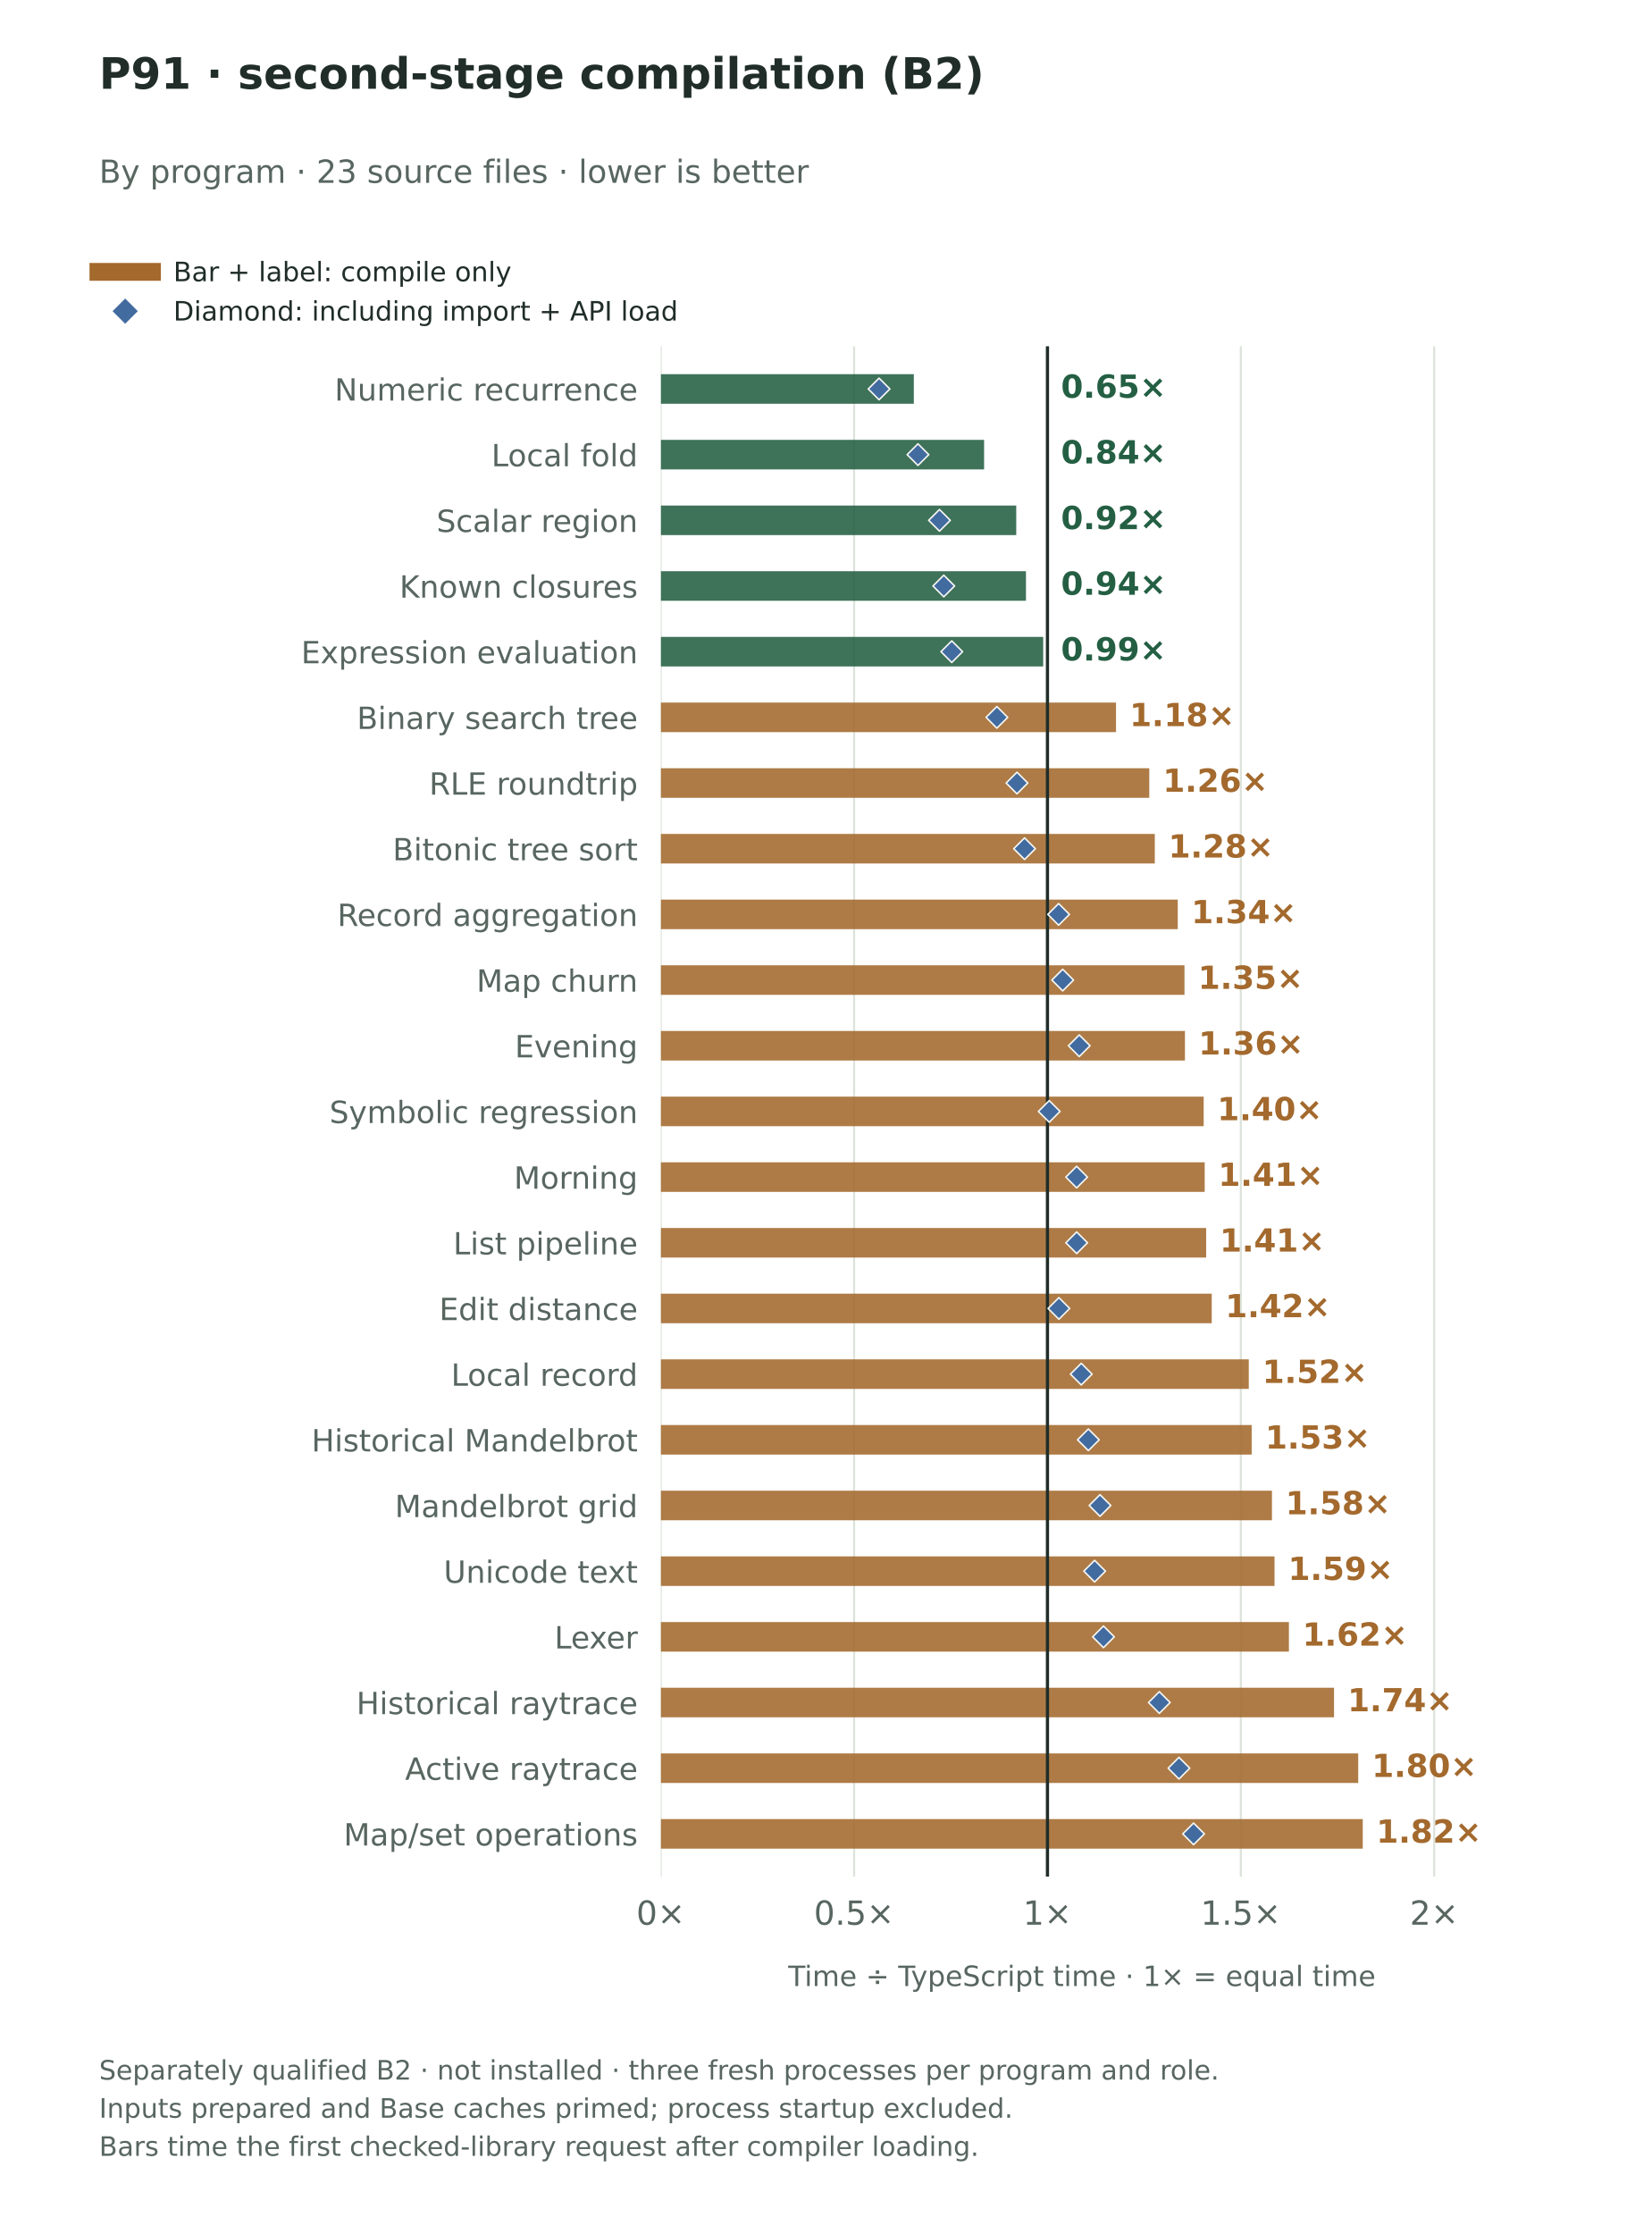
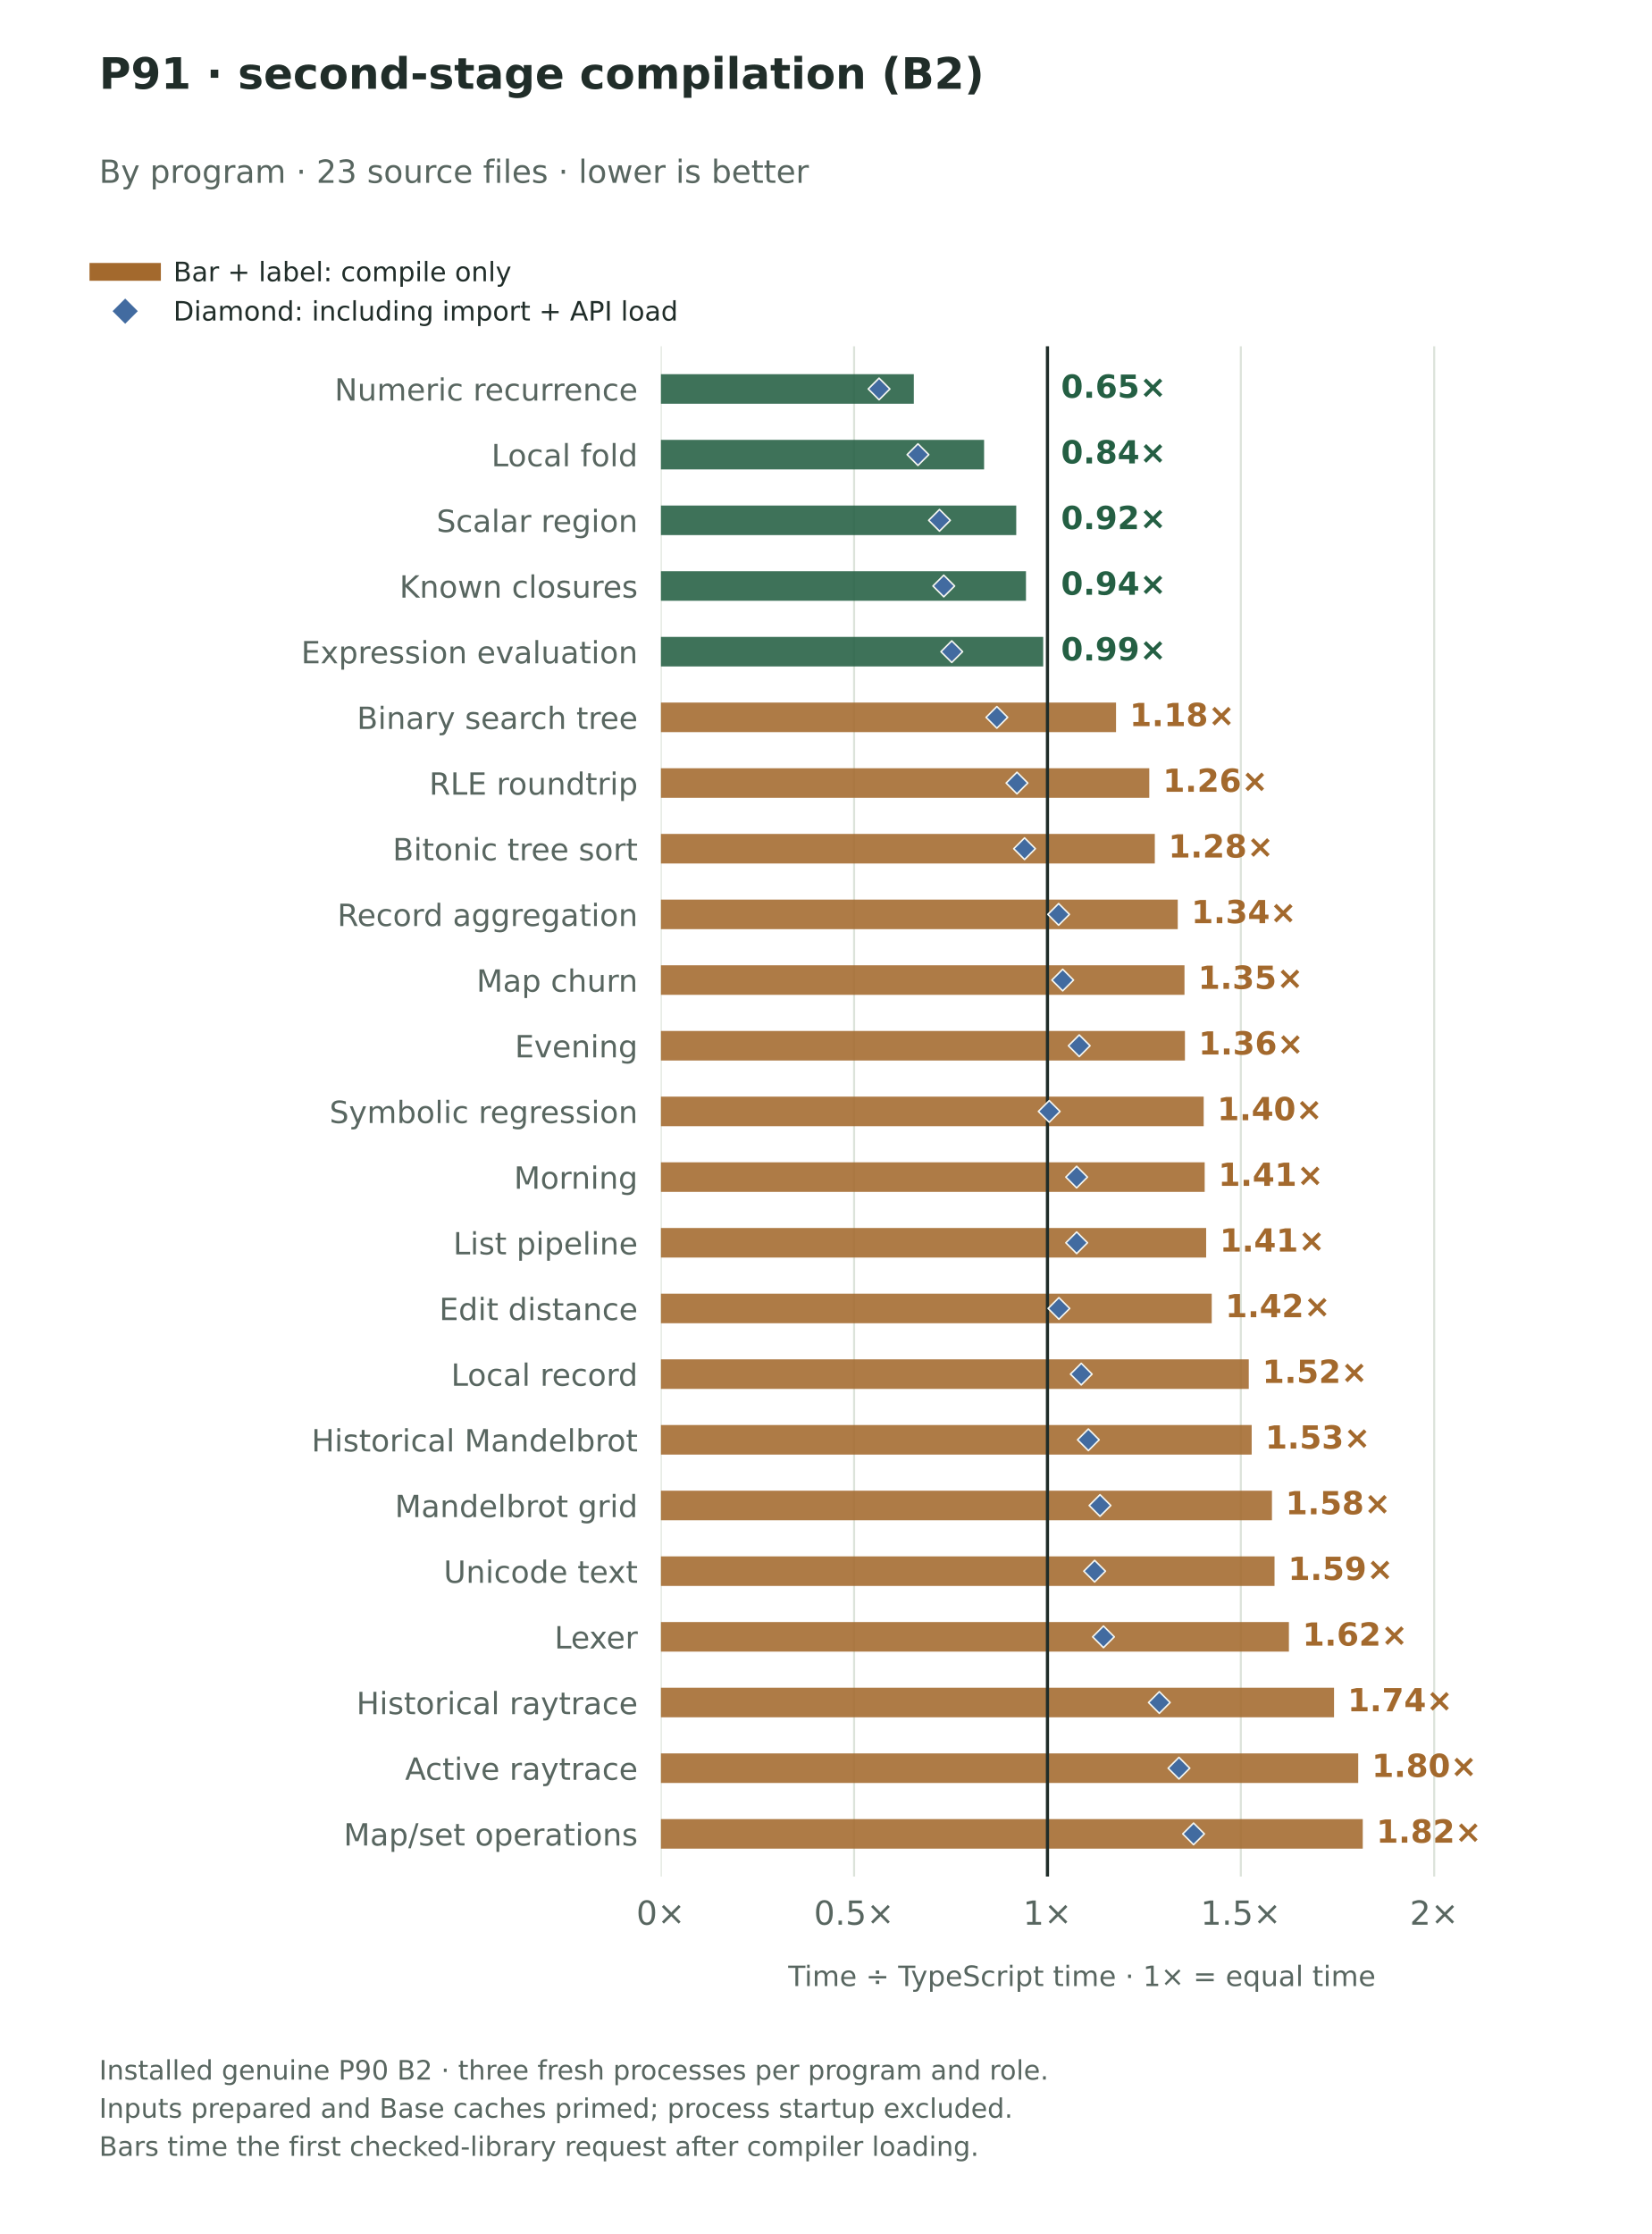
<svg xmlns="http://www.w3.org/2000/svg" xmlns:xlink="http://www.w3.org/1999/xlink" width="648pt" height="876.24pt" viewBox="0 0 648 876.24" version="1.1">
  <defs>
    <style type="text/css">*{stroke-linejoin: round; stroke-linecap: butt}</style>
  </defs>
  <g id="figure_1">
    <g id="patch_1">
      <path d="M 0 876.24  L 648 876.24  L 648 0  L 0 0  L 0 876.24  z " style="fill: none" />
    </g>
    <g id="axes_1">
      <g id="patch_2">
        <path d="M 259.2 736.042  L 589.68 736.042  L 589.68 135.817  L 259.2 135.817  L 259.2 736.042  z " style="fill: none" />
      </g>
      <g id="matplotlib.axis_1">
        <g id="xtick_1">
          <g id="line2d_1">
            <path d="M 259.2 736.042  L 259.2 135.817  " clip-path="url(#p5356287017)" style="fill: none; stroke: #dce3da; stroke-width: 0.8; stroke-linecap: square" />
          </g>
          <g id="line2d_2" />
          <g id="text_1">
            <text style="fill: #586660; font: 13px 'DejaVu Sans'; text-anchor: middle" x="259.2" y="754.92" transform="rotate(-0 259.2 754.9196)">0×</text>
          </g>
        </g>
        <g id="xtick_2">
          <g id="line2d_3">
            <path d="M 335.056 736.042  L 335.056 135.817  " clip-path="url(#p5356287017)" style="fill: none; stroke: #dce3da; stroke-width: 0.8; stroke-linecap: square" />
          </g>
          <g id="line2d_4" />
          <g id="text_2">
            <text style="fill: #586660; font: 13px 'DejaVu Sans'; text-anchor: middle" x="335.056" y="754.92" transform="rotate(-0 335.0559 754.9196)">0.5×</text>
          </g>
        </g>
        <g id="xtick_3">
          <g id="line2d_5">
            <path d="M 410.912 736.042  L 410.912 135.817  " clip-path="url(#p5356287017)" style="fill: none; stroke: #dce3da; stroke-width: 0.8; stroke-linecap: square" />
          </g>
          <g id="line2d_6" />
          <g id="text_3">
            <text style="fill: #586660; font: 13px 'DejaVu Sans'; text-anchor: middle" x="410.912" y="754.92" transform="rotate(-0 410.9117 754.9196)">1×</text>
          </g>
        </g>
        <g id="xtick_4">
          <g id="line2d_7">
            <path d="M 486.768 736.042  L 486.768 135.817  " clip-path="url(#p5356287017)" style="fill: none; stroke: #dce3da; stroke-width: 0.8; stroke-linecap: square" />
          </g>
          <g id="line2d_8" />
          <g id="text_4">
            <text style="fill: #586660; font: 13px 'DejaVu Sans'; text-anchor: middle" x="486.768" y="754.92" transform="rotate(-0 486.7676 754.9196)">1.5×</text>
          </g>
        </g>
        <g id="xtick_5">
          <g id="line2d_9">
            <path d="M 562.623 736.042  L 562.623 135.817  " clip-path="url(#p5356287017)" style="fill: none; stroke: #dce3da; stroke-width: 0.8; stroke-linecap: square" />
          </g>
          <g id="line2d_10" />
          <g id="text_5">
            <text style="fill: #586660; font: 13px 'DejaVu Sans'; text-anchor: middle" x="562.623" y="754.92" transform="rotate(-0 562.6235 754.9196)">2×</text>
          </g>
        </g>
        <g id="text_6">
          <text style="fill: #586660; font: 11px 'DejaVu Sans'; text-anchor: middle" x="424.44" y="778.981" transform="rotate(-0 424.44 778.9814)">Time ÷ TypeScript time · 1× = equal time</text>
        </g>
      </g>
      <g id="matplotlib.axis_2">
        <g id="ytick_1">
          <g id="line2d_11" />
          <g id="text_7">
            <text style="fill: #586660; font: 12px 'DejaVu Sans'; text-anchor: end" x="250.2" y="157.121" transform="rotate(-0 250.2 157.1207)">Numeric recurrence</text>
          </g>
        </g>
        <g id="ytick_2">
          <g id="line2d_12" />
          <g id="text_8">
            <text style="fill: #586660; font: 12px 'DejaVu Sans'; text-anchor: end" x="250.2" y="182.881" transform="rotate(-0 250.2 182.8814)">Local fold</text>
          </g>
        </g>
        <g id="ytick_3">
          <g id="line2d_13" />
          <g id="text_9">
            <text style="fill: #586660; font: 12px 'DejaVu Sans'; text-anchor: end" x="250.2" y="208.642" transform="rotate(-0 250.2 208.6421)">Scalar region</text>
          </g>
        </g>
        <g id="ytick_4">
          <g id="line2d_14" />
          <g id="text_10">
            <text style="fill: #586660; font: 12px 'DejaVu Sans'; text-anchor: end" x="250.2" y="234.403" transform="rotate(-0 250.2 234.4028)">Known closures</text>
          </g>
        </g>
        <g id="ytick_5">
          <g id="line2d_15" />
          <g id="text_11">
            <text style="fill: #586660; font: 12px 'DejaVu Sans'; text-anchor: end" x="250.2" y="260.164" transform="rotate(-0 250.2 260.1635)">Expression evaluation</text>
          </g>
        </g>
        <g id="ytick_6">
          <g id="line2d_16" />
          <g id="text_12">
            <text style="fill: #586660; font: 12px 'DejaVu Sans'; text-anchor: end" x="250.2" y="285.924" transform="rotate(-0 250.2 285.9242)">Binary search tree</text>
          </g>
        </g>
        <g id="ytick_7">
          <g id="line2d_17" />
          <g id="text_13">
            <text style="fill: #586660; font: 12px 'DejaVu Sans'; text-anchor: end" x="250.2" y="311.685" transform="rotate(-0 250.2 311.6849)">RLE roundtrip</text>
          </g>
        </g>
        <g id="ytick_8">
          <g id="line2d_18" />
          <g id="text_14">
            <text style="fill: #586660; font: 12px 'DejaVu Sans'; text-anchor: end" x="250.2" y="337.446" transform="rotate(-0 250.2 337.4456)">Bitonic tree sort</text>
          </g>
        </g>
        <g id="ytick_9">
          <g id="line2d_19" />
          <g id="text_15">
            <text style="fill: #586660; font: 12px 'DejaVu Sans'; text-anchor: end" x="250.2" y="363.206" transform="rotate(-0 250.2 363.2064)">Record aggregation</text>
          </g>
        </g>
        <g id="ytick_10">
          <g id="line2d_20" />
          <g id="text_16">
            <text style="fill: #586660; font: 12px 'DejaVu Sans'; text-anchor: end" x="250.2" y="388.967" transform="rotate(-0 250.2 388.9671)">Map churn</text>
          </g>
        </g>
        <g id="ytick_11">
          <g id="line2d_21" />
          <g id="text_17">
            <text style="fill: #586660; font: 12px 'DejaVu Sans'; text-anchor: end" x="250.2" y="414.728" transform="rotate(-0 250.2 414.7278)">Evening</text>
          </g>
        </g>
        <g id="ytick_12">
          <g id="line2d_22" />
          <g id="text_18">
            <text style="fill: #586660; font: 12px 'DejaVu Sans'; text-anchor: end" x="250.2" y="440.488" transform="rotate(-0 250.2 440.4885)">Symbolic regression</text>
          </g>
        </g>
        <g id="ytick_13">
          <g id="line2d_23" />
          <g id="text_19">
            <text style="fill: #586660; font: 12px 'DejaVu Sans'; text-anchor: end" x="250.2" y="466.249" transform="rotate(-0 250.2 466.2492)">Morning</text>
          </g>
        </g>
        <g id="ytick_14">
          <g id="line2d_24" />
          <g id="text_20">
            <text style="fill: #586660; font: 12px 'DejaVu Sans'; text-anchor: end" x="250.2" y="492.01" transform="rotate(-0 250.2 492.0099)">List pipeline</text>
          </g>
        </g>
        <g id="ytick_15">
          <g id="line2d_25" />
          <g id="text_21">
            <text style="fill: #586660; font: 12px 'DejaVu Sans'; text-anchor: end" x="250.2" y="517.771" transform="rotate(-0 250.2 517.7706)">Edit distance</text>
          </g>
        </g>
        <g id="ytick_16">
          <g id="line2d_26" />
          <g id="text_22">
            <text style="fill: #586660; font: 12px 'DejaVu Sans'; text-anchor: end" x="250.2" y="543.531" transform="rotate(-0 250.2 543.5313)">Local record</text>
          </g>
        </g>
        <g id="ytick_17">
          <g id="line2d_27" />
          <g id="text_23">
            <text style="fill: #586660; font: 12px 'DejaVu Sans'; text-anchor: end" x="250.2" y="569.292" transform="rotate(-0 250.2 569.292)">Historical Mandelbrot</text>
          </g>
        </g>
        <g id="ytick_18">
          <g id="line2d_28" />
          <g id="text_24">
            <text style="fill: #586660; font: 12px 'DejaVu Sans'; text-anchor: end" x="250.2" y="595.053" transform="rotate(-0 250.2 595.0527)">Mandelbrot grid</text>
          </g>
        </g>
        <g id="ytick_19">
          <g id="line2d_29" />
          <g id="text_25">
            <text style="fill: #586660; font: 12px 'DejaVu Sans'; text-anchor: end" x="250.2" y="620.813" transform="rotate(-0 250.2 620.8134)">Unicode text</text>
          </g>
        </g>
        <g id="ytick_20">
          <g id="line2d_30" />
          <g id="text_26">
            <text style="fill: #586660; font: 12px 'DejaVu Sans'; text-anchor: end" x="250.2" y="646.574" transform="rotate(-0 250.2 646.5741)">Lexer</text>
          </g>
        </g>
        <g id="ytick_21">
          <g id="line2d_31" />
          <g id="text_27">
            <text style="fill: #586660; font: 12px 'DejaVu Sans'; text-anchor: end" x="250.2" y="672.335" transform="rotate(-0 250.2 672.3348)">Historical raytrace</text>
          </g>
        </g>
        <g id="ytick_22">
          <g id="line2d_32" />
          <g id="text_28">
            <text style="fill: #586660; font: 12px 'DejaVu Sans'; text-anchor: end" x="250.2" y="698.096" transform="rotate(-0 250.2 698.0955)">Active raytrace</text>
          </g>
        </g>
        <g id="ytick_23">
          <g id="line2d_33" />
          <g id="text_29">
            <text style="fill: #586660; font: 12px 'DejaVu Sans'; text-anchor: end" x="250.2" y="723.856" transform="rotate(-0 250.2 723.8562)">Map/set operations</text>
          </g>
        </g>
      </g>
      <g id="patch_3">
        <path d="M 259.2 146.765  L 358.485 146.765  L 358.485 158.358  L 259.2 158.358  z " clip-path="url(#p5356287017)" style="fill: #245f43; opacity: 0.88" />
      </g>
      <g id="patch_4">
        <path d="M 259.2 172.526  L 386.049 172.526  L 386.049 184.119  L 259.2 184.119  z " clip-path="url(#p5356287017)" style="fill: #245f43; opacity: 0.88" />
      </g>
      <g id="patch_5">
        <path d="M 259.2 198.287  L 398.665 198.287  L 398.665 209.879  L 259.2 209.879  z " clip-path="url(#p5356287017)" style="fill: #245f43; opacity: 0.88" />
      </g>
      <g id="patch_6">
        <path d="M 259.2 224.048  L 402.481 224.048  L 402.481 235.64  L 259.2 235.64  z " clip-path="url(#p5356287017)" style="fill: #245f43; opacity: 0.88" />
      </g>
      <g id="patch_7">
        <path d="M 259.2 249.808  L 409.24 249.808  L 409.24 261.401  L 259.2 261.401  z " clip-path="url(#p5356287017)" style="fill: #245f43; opacity: 0.88" />
      </g>
      <g id="patch_8">
        <path d="M 259.2 275.569  L 437.809 275.569  L 437.809 287.161  L 259.2 287.161  z " clip-path="url(#p5356287017)" style="fill: #a3692d; opacity: 0.88" />
      </g>
      <g id="patch_9">
        <path d="M 259.2 301.33  L 450.856 301.33  L 450.856 312.922  L 259.2 312.922  z " clip-path="url(#p5356287017)" style="fill: #a3692d; opacity: 0.88" />
      </g>
      <g id="patch_10">
        <path d="M 259.2 327.09  L 453.022 327.09  L 453.022 338.683  L 259.2 338.683  z " clip-path="url(#p5356287017)" style="fill: #a3692d; opacity: 0.88" />
      </g>
      <g id="patch_11">
        <path d="M 259.2 352.851  L 462.024 352.851  L 462.024 364.443  L 259.2 364.443  z " clip-path="url(#p5356287017)" style="fill: #a3692d; opacity: 0.88" />
      </g>
      <g id="patch_12">
        <path d="M 259.2 378.612  L 464.664 378.612  L 464.664 390.204  L 259.2 390.204  z " clip-path="url(#p5356287017)" style="fill: #a3692d; opacity: 0.88" />
      </g>
      <g id="patch_13">
        <path d="M 259.2 404.373  L 464.84 404.373  L 464.84 415.965  L 259.2 415.965  z " clip-path="url(#p5356287017)" style="fill: #a3692d; opacity: 0.88" />
      </g>
      <g id="patch_14">
        <path d="M 259.2 430.133  L 472.193 430.133  L 472.193 441.726  L 259.2 441.726  z " clip-path="url(#p5356287017)" style="fill: #a3692d; opacity: 0.88" />
      </g>
      <g id="patch_15">
        <path d="M 259.2 455.894  L 472.588 455.894  L 472.588 467.486  L 259.2 467.486  z " clip-path="url(#p5356287017)" style="fill: #a3692d; opacity: 0.88" />
      </g>
      <g id="patch_16">
        <path d="M 259.2 481.655  L 473.161 481.655  L 473.161 493.247  L 259.2 493.247  z " clip-path="url(#p5356287017)" style="fill: #a3692d; opacity: 0.88" />
      </g>
      <g id="patch_17">
        <path d="M 259.2 507.415  L 475.355 507.415  L 475.355 519.008  L 259.2 519.008  z " clip-path="url(#p5356287017)" style="fill: #a3692d; opacity: 0.88" />
      </g>
      <g id="patch_18">
        <path d="M 259.2 533.176  L 489.886 533.176  L 489.886 544.768  L 259.2 544.768  z " clip-path="url(#p5356287017)" style="fill: #a3692d; opacity: 0.88" />
      </g>
      <g id="patch_19">
        <path d="M 259.2 558.937  L 491.023 558.937  L 491.023 570.529  L 259.2 570.529  z " clip-path="url(#p5356287017)" style="fill: #a3692d; opacity: 0.88" />
      </g>
      <g id="patch_20">
        <path d="M 259.2 584.697  L 498.978 584.697  L 498.978 596.29  L 259.2 596.29  z " clip-path="url(#p5356287017)" style="fill: #a3692d; opacity: 0.88" />
      </g>
      <g id="patch_21">
        <path d="M 259.2 610.458  L 499.984 610.458  L 499.984 622.05  L 259.2 622.05  z " clip-path="url(#p5356287017)" style="fill: #a3692d; opacity: 0.88" />
      </g>
      <g id="patch_22">
        <path d="M 259.2 636.219  L 505.627 636.219  L 505.627 647.811  L 259.2 647.811  z " clip-path="url(#p5356287017)" style="fill: #a3692d; opacity: 0.88" />
      </g>
      <g id="patch_23">
        <path d="M 259.2 661.98  L 523.33 661.98  L 523.33 673.572  L 259.2 673.572  z " clip-path="url(#p5356287017)" style="fill: #a3692d; opacity: 0.88" />
      </g>
      <g id="patch_24">
        <path d="M 259.2 687.74  L 532.823 687.74  L 532.823 699.333  L 259.2 699.333  z " clip-path="url(#p5356287017)" style="fill: #a3692d; opacity: 0.88" />
      </g>
      <g id="patch_25">
        <path d="M 259.2 713.501  L 534.6 713.501  L 534.6 725.093  L 259.2 725.093  z " clip-path="url(#p5356287017)" style="fill: #a3692d; opacity: 0.88" />
      </g>
      <g id="line2d_34">
        <path d="M 410.912 736.042  L 410.912 135.817  " clip-path="url(#p5356287017)" style="fill: none; stroke: #202d29; stroke-width: 1.25; stroke-linecap: square" />
      </g>
      <g id="text_30">
        <text style="fill: #245f43; font: 700 12.5px 'DejaVu Sans'; text-anchor: start" x="416.222" y="156.011" transform="rotate(-0 416.2217 156.0109)">0.65×</text>
      </g>
      <g id="text_31">
        <text style="fill: #245f43; font: 700 12.5px 'DejaVu Sans'; text-anchor: start" x="416.222" y="181.772" transform="rotate(-0 416.2217 181.7716)">0.84×</text>
      </g>
      <g id="text_32">
        <text style="fill: #245f43; font: 700 12.5px 'DejaVu Sans'; text-anchor: start" x="416.222" y="207.532" transform="rotate(-0 416.2217 207.5323)">0.92×</text>
      </g>
      <g id="text_33">
        <text style="fill: #245f43; font: 700 12.5px 'DejaVu Sans'; text-anchor: start" x="416.222" y="233.293" transform="rotate(-0 416.2217 233.293)">0.94×</text>
      </g>
      <g id="text_34">
        <text style="fill: #245f43; font: 700 12.5px 'DejaVu Sans'; text-anchor: start" x="416.222" y="259.054" transform="rotate(-0 416.2217 259.0537)">0.99×</text>
      </g>
      <g id="text_35">
        <text style="fill: #a3692d; font: 700 12.5px 'DejaVu Sans'; text-anchor: start" x="443.119" y="284.814" transform="rotate(-0 443.119 284.8144)">1.18×</text>
      </g>
      <g id="text_36">
        <text style="fill: #a3692d; font: 700 12.5px 'DejaVu Sans'; text-anchor: start" x="456.166" y="310.575" transform="rotate(-0 456.1658 310.5751)">1.26×</text>
      </g>
      <g id="text_37">
        <text style="fill: #a3692d; font: 700 12.5px 'DejaVu Sans'; text-anchor: start" x="458.332" y="336.336" transform="rotate(-0 458.3317 336.3358)">1.28×</text>
      </g>
      <g id="text_38">
        <text style="fill: #a3692d; font: 700 12.5px 'DejaVu Sans'; text-anchor: start" x="467.333" y="362.097" transform="rotate(-0 467.3334 362.0965)">1.34×</text>
      </g>
      <g id="text_39">
        <text style="fill: #a3692d; font: 700 12.5px 'DejaVu Sans'; text-anchor: start" x="469.974" y="387.857" transform="rotate(-0 469.974 387.8572)">1.35×</text>
      </g>
      <g id="text_40">
        <text style="fill: #a3692d; font: 700 12.5px 'DejaVu Sans'; text-anchor: start" x="470.15" y="413.618" transform="rotate(-0 470.1504 413.6179)">1.36×</text>
      </g>
      <g id="text_41">
        <text style="fill: #a3692d; font: 700 12.5px 'DejaVu Sans'; text-anchor: start" x="477.503" y="439.379" transform="rotate(-0 477.5033 439.3786)">1.40×</text>
      </g>
      <g id="text_42">
        <text style="fill: #a3692d; font: 700 12.5px 'DejaVu Sans'; text-anchor: start" x="477.897" y="465.139" transform="rotate(-0 477.8975 465.1393)">1.41×</text>
      </g>
      <g id="text_43">
        <text style="fill: #a3692d; font: 700 12.5px 'DejaVu Sans'; text-anchor: start" x="478.471" y="490.9" transform="rotate(-0 478.4709 490.9)">1.41×</text>
      </g>
      <g id="text_44">
        <text style="fill: #a3692d; font: 700 12.5px 'DejaVu Sans'; text-anchor: start" x="480.665" y="516.661" transform="rotate(-0 480.6649 516.6607)">1.42×</text>
      </g>
      <g id="text_45">
        <text style="fill: #a3692d; font: 700 12.5px 'DejaVu Sans'; text-anchor: start" x="495.196" y="542.421" transform="rotate(-0 495.1958 542.4214)">1.52×</text>
      </g>
      <g id="text_46">
        <text style="fill: #a3692d; font: 700 12.5px 'DejaVu Sans'; text-anchor: start" x="496.333" y="568.182" transform="rotate(-0 496.3334 568.1821)">1.53×</text>
      </g>
      <g id="text_47">
        <text style="fill: #a3692d; font: 700 12.5px 'DejaVu Sans'; text-anchor: start" x="504.288" y="593.943" transform="rotate(-0 504.288 593.9428)">1.58×</text>
      </g>
      <g id="text_48">
        <text style="fill: #a3692d; font: 700 12.5px 'DejaVu Sans'; text-anchor: start" x="505.294" y="619.704" transform="rotate(-0 505.2936 619.7035)">1.59×</text>
      </g>
      <g id="text_49">
        <text style="fill: #a3692d; font: 700 12.5px 'DejaVu Sans'; text-anchor: start" x="510.937" y="645.464" transform="rotate(-0 510.9367 645.4642)">1.62×</text>
      </g>
      <g id="text_50">
        <text style="fill: #a3692d; font: 700 12.5px 'DejaVu Sans'; text-anchor: start" x="528.64" y="671.225" transform="rotate(-0 528.6399 671.225)">1.74×</text>
      </g>
      <g id="text_51">
        <text style="fill: #a3692d; font: 700 12.5px 'DejaVu Sans'; text-anchor: start" x="538.133" y="696.986" transform="rotate(-0 538.1333 696.9857)">1.80×</text>
      </g>
      <g id="text_52">
        <text style="fill: #a3692d; font: 700 12.5px 'DejaVu Sans'; text-anchor: start" x="539.91" y="722.746" transform="rotate(-0 539.9099 722.7464)">1.82×</text>
      </g>
      <g id="PathCollection_1">
        <defs>
          <path id="ma99427a949" d="M -0 4.243  L 4.243 0  L 0 -4.243  L -4.243 -0  z " style="stroke: #f6f7f2; stroke-width: 0.6" />
        </defs>
        <g clip-path="url(#p5356287017)">
          <use xlink:href="#ma99427a949" x="344.85" y="152.562" style="fill: #426ba0; stroke: #f6f7f2; stroke-width: 0.6" />
          <use xlink:href="#ma99427a949" x="360.109" y="178.322" style="fill: #426ba0; stroke: #f6f7f2; stroke-width: 0.6" />
          <use xlink:href="#ma99427a949" x="368.55" y="204.083" style="fill: #426ba0; stroke: #f6f7f2; stroke-width: 0.6" />
          <use xlink:href="#ma99427a949" x="370.238" y="229.844" style="fill: #426ba0; stroke: #f6f7f2; stroke-width: 0.6" />
          <use xlink:href="#ma99427a949" x="373.371" y="255.604" style="fill: #426ba0; stroke: #f6f7f2; stroke-width: 0.6" />
          <use xlink:href="#ma99427a949" x="391.067" y="281.365" style="fill: #426ba0; stroke: #f6f7f2; stroke-width: 0.6" />
          <use xlink:href="#ma99427a949" x="398.95" y="307.126" style="fill: #426ba0; stroke: #f6f7f2; stroke-width: 0.6" />
          <use xlink:href="#ma99427a949" x="401.925" y="332.887" style="fill: #426ba0; stroke: #f6f7f2; stroke-width: 0.6" />
          <use xlink:href="#ma99427a949" x="415.293" y="358.647" style="fill: #426ba0; stroke: #f6f7f2; stroke-width: 0.6" />
          <use xlink:href="#ma99427a949" x="416.891" y="384.408" style="fill: #426ba0; stroke: #f6f7f2; stroke-width: 0.6" />
          <use xlink:href="#ma99427a949" x="423.38" y="410.169" style="fill: #426ba0; stroke: #f6f7f2; stroke-width: 0.6" />
          <use xlink:href="#ma99427a949" x="411.598" y="435.929" style="fill: #426ba0; stroke: #f6f7f2; stroke-width: 0.6" />
          <use xlink:href="#ma99427a949" x="422.361" y="461.69" style="fill: #426ba0; stroke: #f6f7f2; stroke-width: 0.6" />
          <use xlink:href="#ma99427a949" x="422.369" y="487.451" style="fill: #426ba0; stroke: #f6f7f2; stroke-width: 0.6" />
          <use xlink:href="#ma99427a949" x="415.398" y="513.212" style="fill: #426ba0; stroke: #f6f7f2; stroke-width: 0.6" />
          <use xlink:href="#ma99427a949" x="424.168" y="538.972" style="fill: #426ba0; stroke: #f6f7f2; stroke-width: 0.6" />
          <use xlink:href="#ma99427a949" x="426.953" y="564.733" style="fill: #426ba0; stroke: #f6f7f2; stroke-width: 0.6" />
          <use xlink:href="#ma99427a949" x="431.52" y="590.494" style="fill: #426ba0; stroke: #f6f7f2; stroke-width: 0.6" />
          <use xlink:href="#ma99427a949" x="429.412" y="616.254" style="fill: #426ba0; stroke: #f6f7f2; stroke-width: 0.6" />
          <use xlink:href="#ma99427a949" x="432.884" y="642.015" style="fill: #426ba0; stroke: #f6f7f2; stroke-width: 0.6" />
          <use xlink:href="#ma99427a949" x="454.796" y="667.776" style="fill: #426ba0; stroke: #f6f7f2; stroke-width: 0.6" />
          <use xlink:href="#ma99427a949" x="462.498" y="693.536" style="fill: #426ba0; stroke: #f6f7f2; stroke-width: 0.6" />
          <use xlink:href="#ma99427a949" x="468.229" y="719.297" style="fill: #426ba0; stroke: #f6f7f2; stroke-width: 0.6" />
        </g>
      </g>
    </g>
    <g id="text_53">
      <text style="fill: #202d29; font: 700 17px 'DejaVu Sans'; text-anchor: start" x="38.88" y="34.823" transform="rotate(-0 38.88 34.82334)">P91 · second-stage compilation (B2)</text>
    </g>
    <g id="text_54">
      <text style="fill: #586660; font: 12.5px 'DejaVu Sans'; text-anchor: start" x="38.88" y="71.711" transform="rotate(-0 38.88 71.71109)">By program · 23 source files · lower is better</text>
    </g>
    <g id="text_55">
-       <text style="fill: #586660; font: 10.5px 'DejaVu Sans'" transform="translate(38.88 815.6735)">Separately qualified B2 · not installed · three fresh processes per program and role.</text>
+       <text style="fill: #586660; font: 10.5px 'DejaVu Sans'" transform="translate(38.88 815.6735)">Installed genuine P90 B2 · three fresh processes per program and role.</text>
      <text style="fill: #586660; font: 10.5px 'DejaVu Sans'" transform="translate(38.88 830.6226)">Inputs prepared and Base caches primed; process startup excluded.</text>
      <text style="fill: #586660; font: 10.5px 'DejaVu Sans'" transform="translate(38.88 845.5716)">Bars time the first checked-library request after compiler loading.</text>
    </g>
    <g id="legend_1">
      <g id="line2d_35">
        <path d="M 38.61 106.635  L 49.11 106.635  L 59.61 106.635  " style="fill: none; stroke: #a3692d; stroke-width: 7; stroke-linecap: square" />
      </g>
      <g id="text_56">
        <text style="fill: #202d29; font: 10.5px 'DejaVu Sans'; text-anchor: start" x="68.01" y="110.31" transform="rotate(-0 68.01 110.3098)">Bar + label: compile only</text>
      </g>
      <g id="line2d_36">
        <defs>
          <path id="m0b1ea7dc87" d="M -0 4.243  L 4.243 0  L 0 -4.243  L -4.243 -0  z " style="stroke: #426ba0; stroke-linejoin: miter" />
        </defs>
        <g>
          <use xlink:href="#m0b1ea7dc87" x="49.11" y="122.047" style="fill: #426ba0; stroke: #426ba0; stroke-linejoin: miter" />
        </g>
      </g>
      <g id="text_57">
        <text style="fill: #202d29; font: 10.5px 'DejaVu Sans'; text-anchor: start" x="68.01" y="125.722" transform="rotate(-0 68.01 125.7218)">Diamond: including import + API load</text>
      </g>
    </g>
  </g>
  <defs>
    <clipPath id="p5356287017">
      <rect x="259.2" y="135.817" width="330.48" height="600.224" />
    </clipPath>
  </defs>
</svg>
